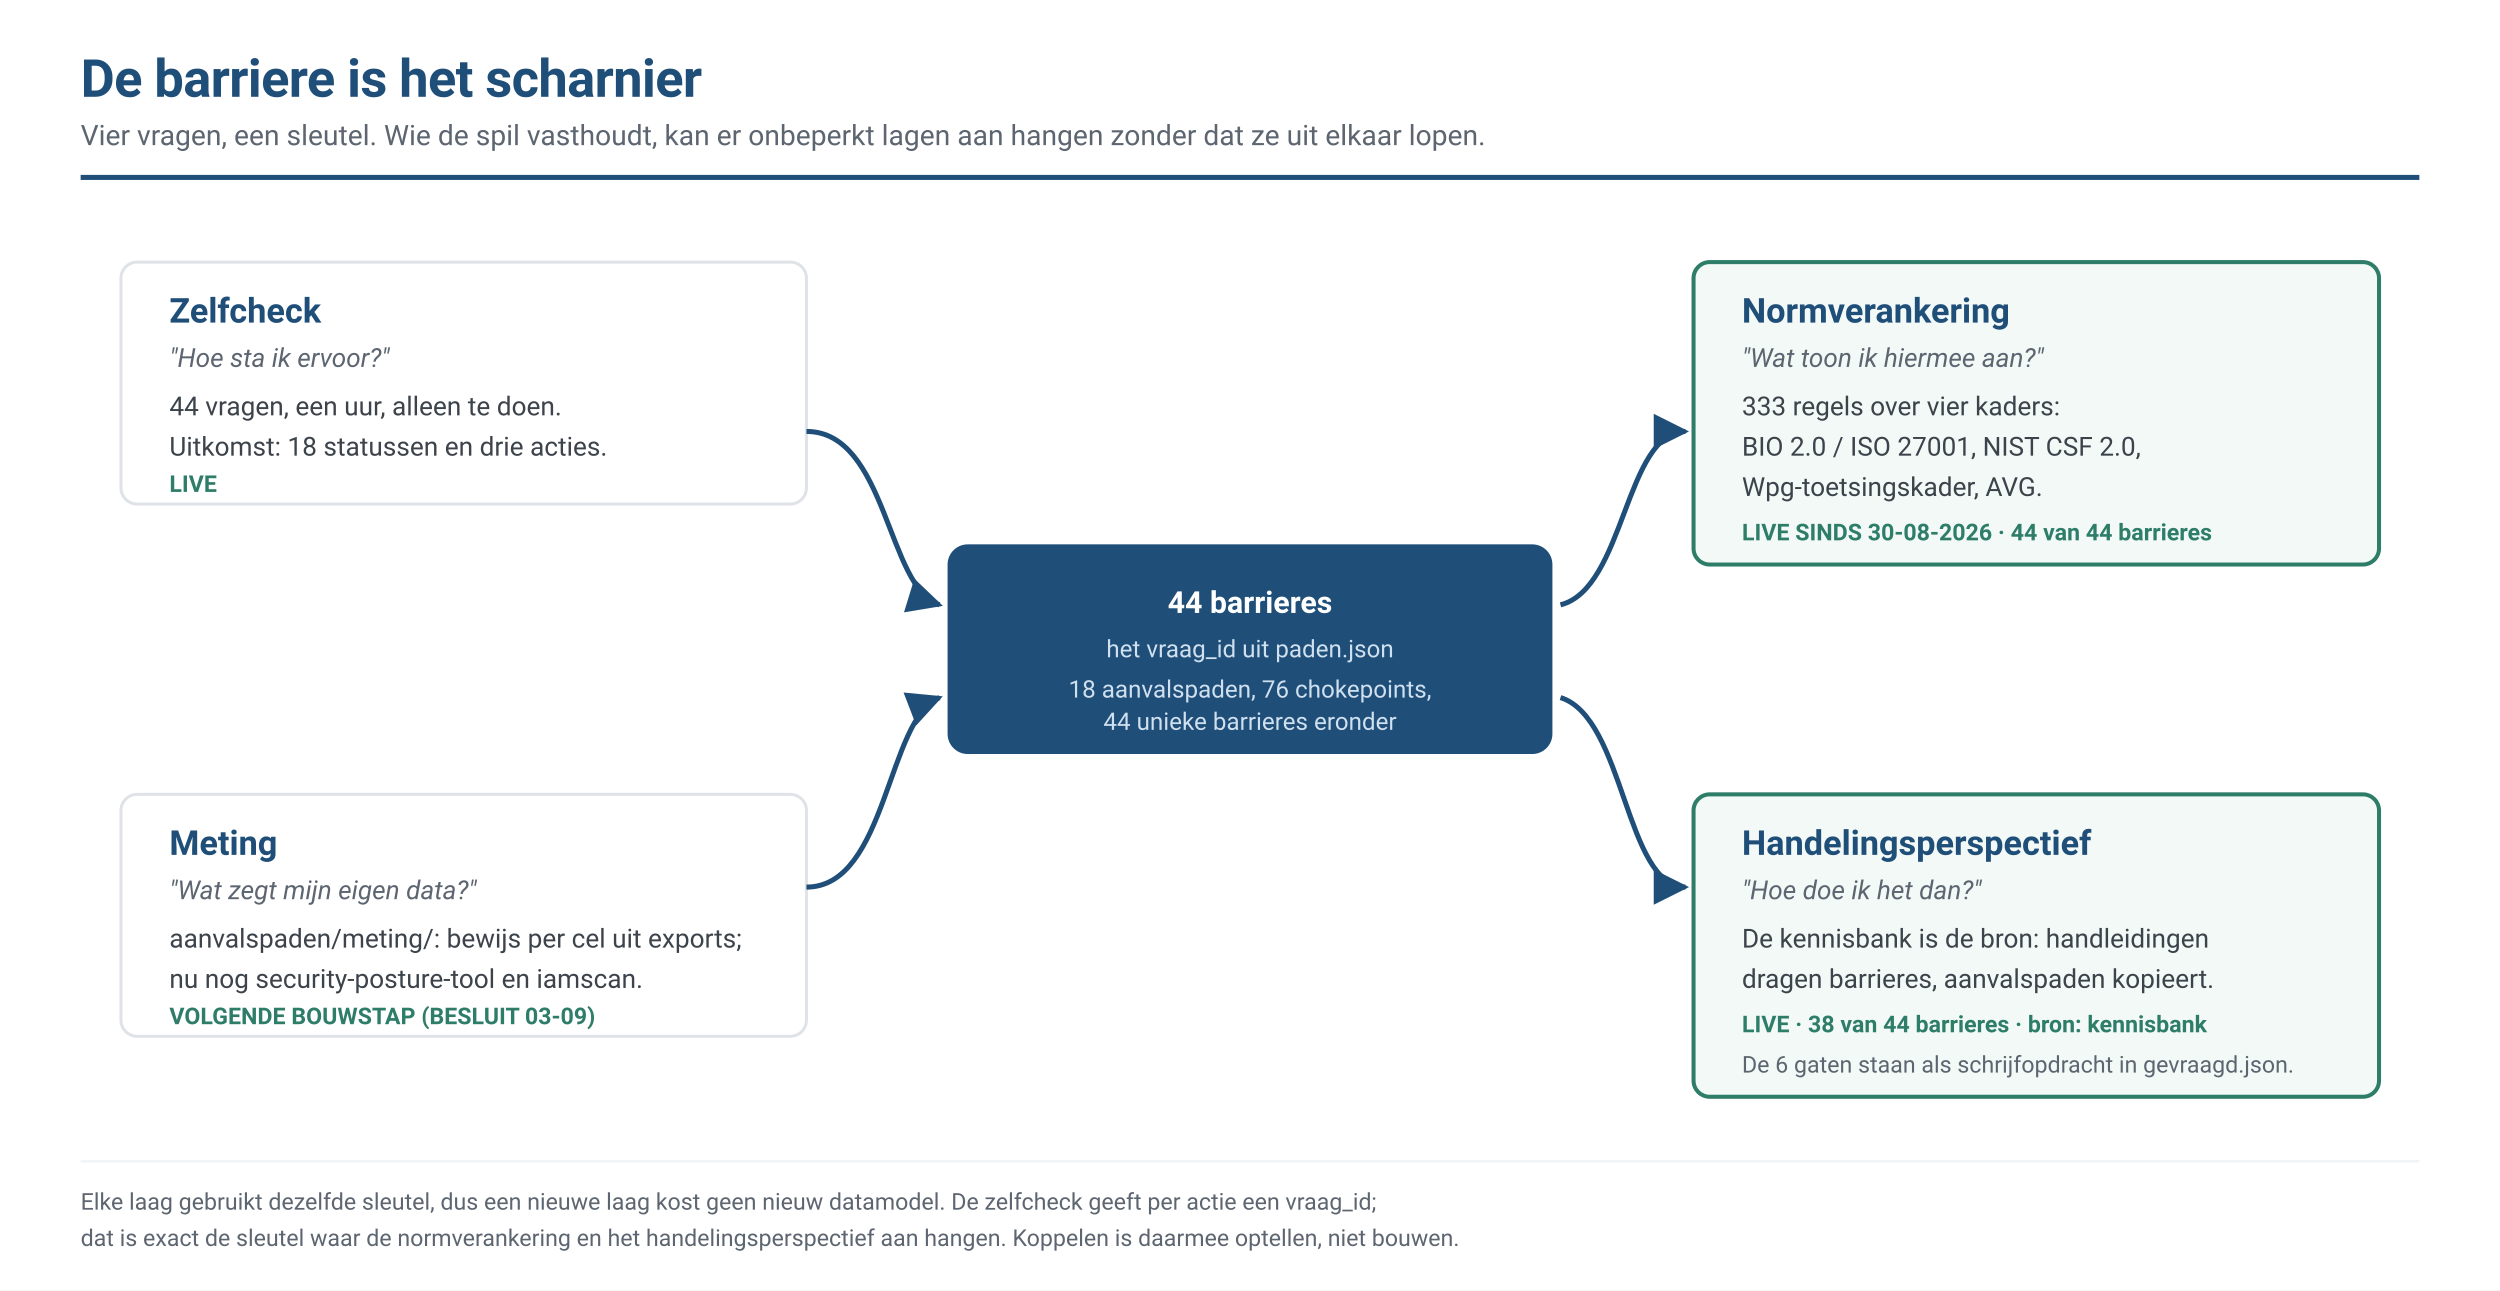
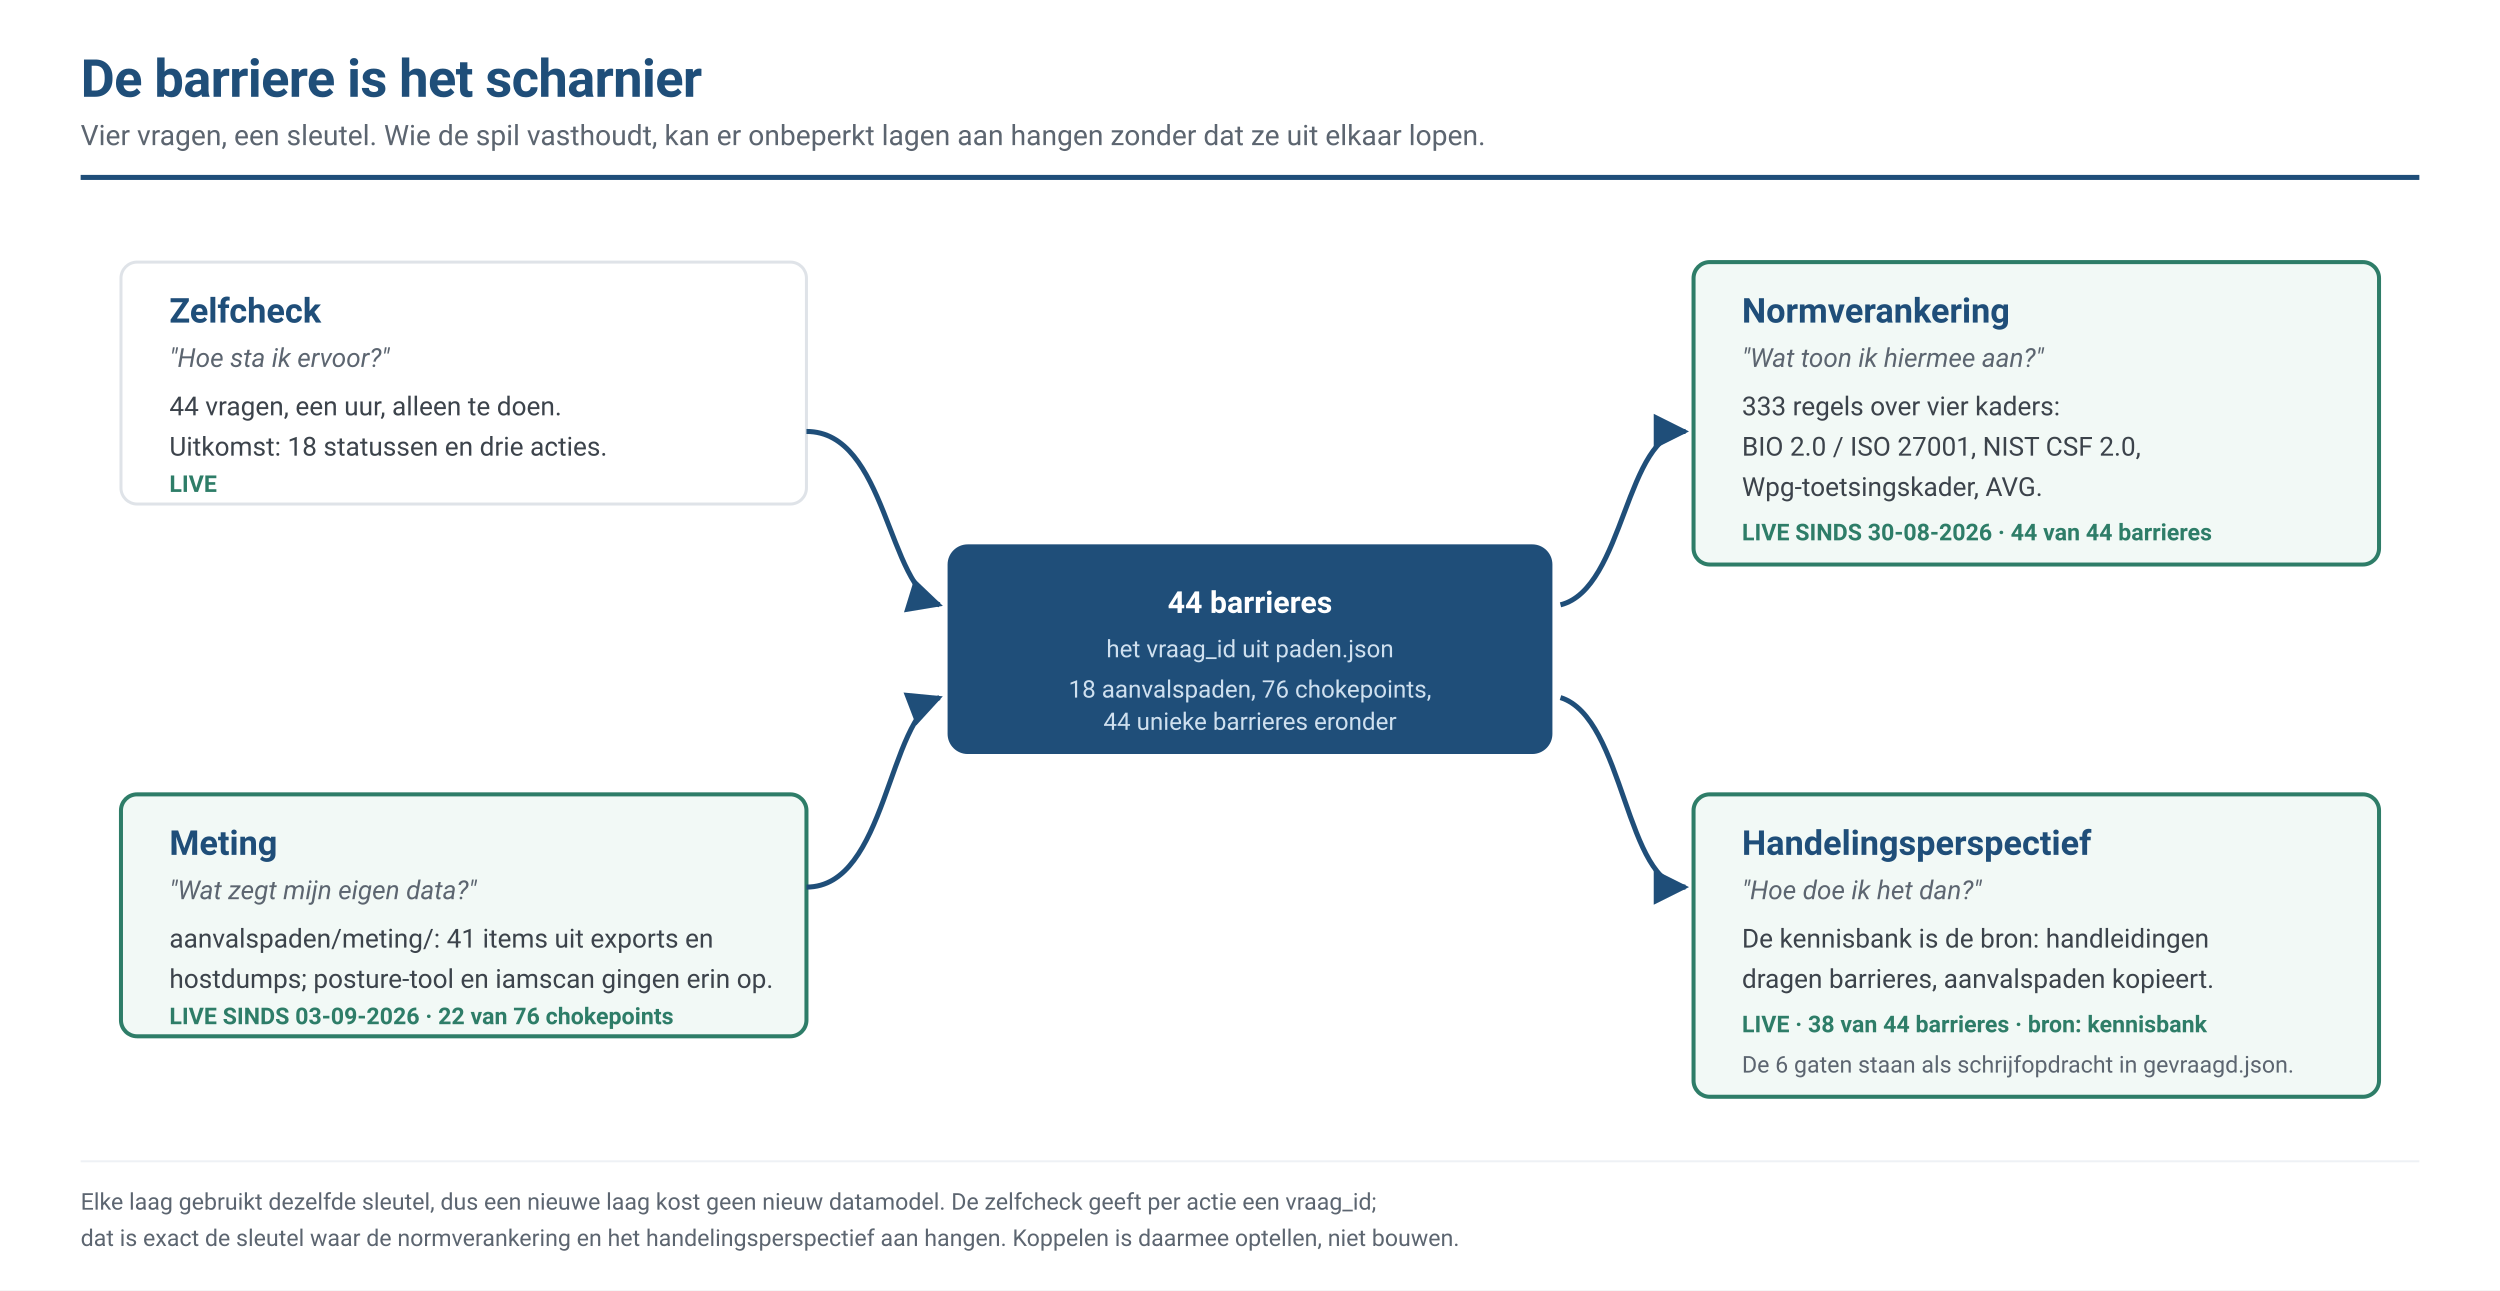
<svg xmlns="http://www.w3.org/2000/svg" viewBox="0 0 1240 640" width="1240" height="640" role="img" aria-labelledby="titel beschrijving">
  <defs>
    <style>
      .t      { font-family: -apple-system, BlinkMacSystemFont, "Segoe UI", Roboto, Arial, sans-serif; fill: #1a1d21; }
      .h1     { font-size: 26px; font-weight: 700; fill: #1f4e79; letter-spacing: -0.3px; }
      .sub    { font-size: 14px; fill: #5c6570; }
      .kop    { font-size: 17px; font-weight: 700; fill: #1f4e79; }
      .vraag  { font-size: 13px; font-style: italic; fill: #5c6570; }
      .lbl    { font-size: 13px; fill: #3c434b; }
      .klein  { font-size: 11.5px; fill: #5c6570; }
      .mono   { font-family: Consolas, "SF Mono", Menlo, monospace; font-size: 12px; fill: #1f4e79; }
      .spil   { font-size: 15px; font-weight: 700; fill: #ffffff; }
      .spilk  { font-size: 12px; fill: #cfe0ef; }
      .status { font-size: 11.5px; font-weight: 700; }
      .ok     { fill: #2e7d68; }
      .gat    { fill: #b45309; }
      .card   { fill: #ffffff; stroke: #dfe3e8; stroke-width: 1.5; }
      .nieuw  { fill: #fffbe9; stroke: #e0a800; stroke-width: 2; }
      .gedaan { fill: #f2f9f6; stroke: #2e7d68; stroke-width: 2; }
      .lijn   { stroke: #9aa6b4; stroke-width: 2; fill: none; }
      .lijnb  { stroke: #1f4e79; stroke-width: 2.5; fill: none; }
      .lijng  { stroke: #e0a800; stroke-width: 2.5; fill: none; stroke-dasharray: 6 4; }
    </style>
    <marker id="pijl" viewBox="0 0 10 10" refX="9" refY="5" markerWidth="7" markerHeight="7" orient="auto-start-reverse">
      <path d="M 0 0 L 10 5 L 0 10 z" fill="#1f4e79" />
    </marker>
    <marker id="pijlg" viewBox="0 0 10 10" refX="9" refY="5" markerWidth="7" markerHeight="7" orient="auto-start-reverse">
      <path d="M 0 0 L 10 5 L 0 10 z" fill="#e0a800" />
    </marker>
  </defs>
  <rect width="1240" height="640" fill="#ffffff" />
  <text class="t h1" x="40" y="48">De barriere is het scharnier</text>
  <text class="t sub" x="40" y="72">Vier vragen, een sleutel. Wie de spil vasthoudt, kan er onbeperkt lagen aan hangen zonder dat ze uit elkaar lopen.</text>
  <line x1="40" y1="88" x2="1200" y2="88" stroke="#1f4e79" stroke-width="2.5" />
  <rect x="470" y="270" width="300" height="104" rx="10" fill="#1f4e79" />
  <text class="t spil" x="620" y="304" text-anchor="middle">44 barrieres</text>
  <text class="t spilk" x="620" y="326" text-anchor="middle">het vraag_id uit paden.json</text>
  <text class="t spilk" x="620" y="346" text-anchor="middle">18 aanvalspaden, 76 chokepoints,</text>
  <text class="t spilk" x="620" y="362" text-anchor="middle">44 unieke barrieres eronder</text>
  <rect class="card" x="60" y="130" width="340" height="120" rx="8" />
  <text class="t kop" x="84" y="160">Zelfcheck</text>
  <text class="t vraag" x="84" y="182">"Hoe sta ik ervoor?"</text>
  <text class="t lbl" x="84" y="206">44 vragen, een uur, alleen te doen.</text>
  <text class="t lbl" x="84" y="226">Uitkomst: 18 statussen en drie acties.</text>
  <text class="t status ok" x="84" y="244">LIVE</text>
  <path class="lijnb" d="M 400 214 C 440 214 440 292 466 300" marker-end="url(#pijl)" />
-   <rect class="card" x="60" y="394" width="340" height="120" rx="8" />
+   <rect class="gedaan" x="60" y="394" width="340" height="120" rx="8" />
  <text class="t kop" x="84" y="424">Meting</text>
  <text class="t vraag" x="84" y="446">"Wat zegt mijn eigen data?"</text>
-   <text class="t lbl" x="84" y="470">aanvalspaden/meting/: bewijs per cel uit exports;</text>
-   <text class="t lbl" x="84" y="490">nu nog security-posture-tool en iamscan.</text>
-   <text class="t status ok" x="84" y="508">VOLGENDE BOUWSTAP (BESLUIT 03-09)</text>
+   <text class="t lbl" x="84" y="470">aanvalspaden/meting/: 41 items uit exports en</text>
+   <text class="t lbl" x="84" y="490">hostdumps; posture-tool en iamscan gingen erin op.</text>
+   <text class="t status ok" x="84" y="508">LIVE SINDS 03-09-2026 · 22 van 76 chokepoints</text>
  <path class="lijnb" d="M 400 440 C 440 440 440 356 466 346" marker-end="url(#pijl)" />
  <rect class="gedaan" x="840" y="130" width="340" height="150" rx="8" />
  <text class="t kop" x="864" y="160">Normverankering</text>
  <text class="t vraag" x="864" y="182">"Wat toon ik hiermee aan?"</text>
  <text class="t lbl" x="864" y="206">333 regels over vier kaders:</text>
  <text class="t lbl" x="864" y="226">BIO 2.0 / ISO 27001, NIST CSF 2.0,</text>
  <text class="t lbl" x="864" y="246">Wpg-toetsingskader, AVG.</text>
  <text class="t status ok" x="864" y="268">LIVE SINDS 30-08-2026 · 44 van 44 barrieres</text>
  <path class="lijnb" d="M 774 300 C 806 292 806 214 836 214" marker-end="url(#pijl)" />
  <rect class="gedaan" x="840" y="394" width="340" height="150" rx="8" />
  <text class="t kop" x="864" y="424">Handelingsperspectief</text>
  <text class="t vraag" x="864" y="446">"Hoe doe ik het dan?"</text>
  <text class="t lbl" x="864" y="470">De kennisbank is de bron: handleidingen</text>
  <text class="t lbl" x="864" y="490">dragen barrieres, aanvalspaden kopieert.</text>
  <text class="t status ok" x="864" y="512">LIVE · 38 van 44 barrieres · bron: kennisbank</text>
  <text class="t klein" x="864" y="532">De 6 gaten staan als schrijfopdracht in gevraagd.json.</text>
  <path class="lijnb" d="M 774 346 C 806 356 806 440 836 440" marker-end="url(#pijl)" />
  <line x1="40" y1="576" x2="1200" y2="576" stroke="#eef1f5" stroke-width="1" />
  <text class="t klein" x="40" y="600">Elke laag gebruikt dezelfde sleutel, dus een nieuwe laag kost geen nieuw datamodel. De zelfcheck geeft per actie een vraag_id;</text>
  <text class="t klein" x="40" y="618">dat is exact de sleutel waar de normverankering en het handelingsperspectief aan hangen. Koppelen is daarmee optellen, niet bouwen.</text>
</svg>
